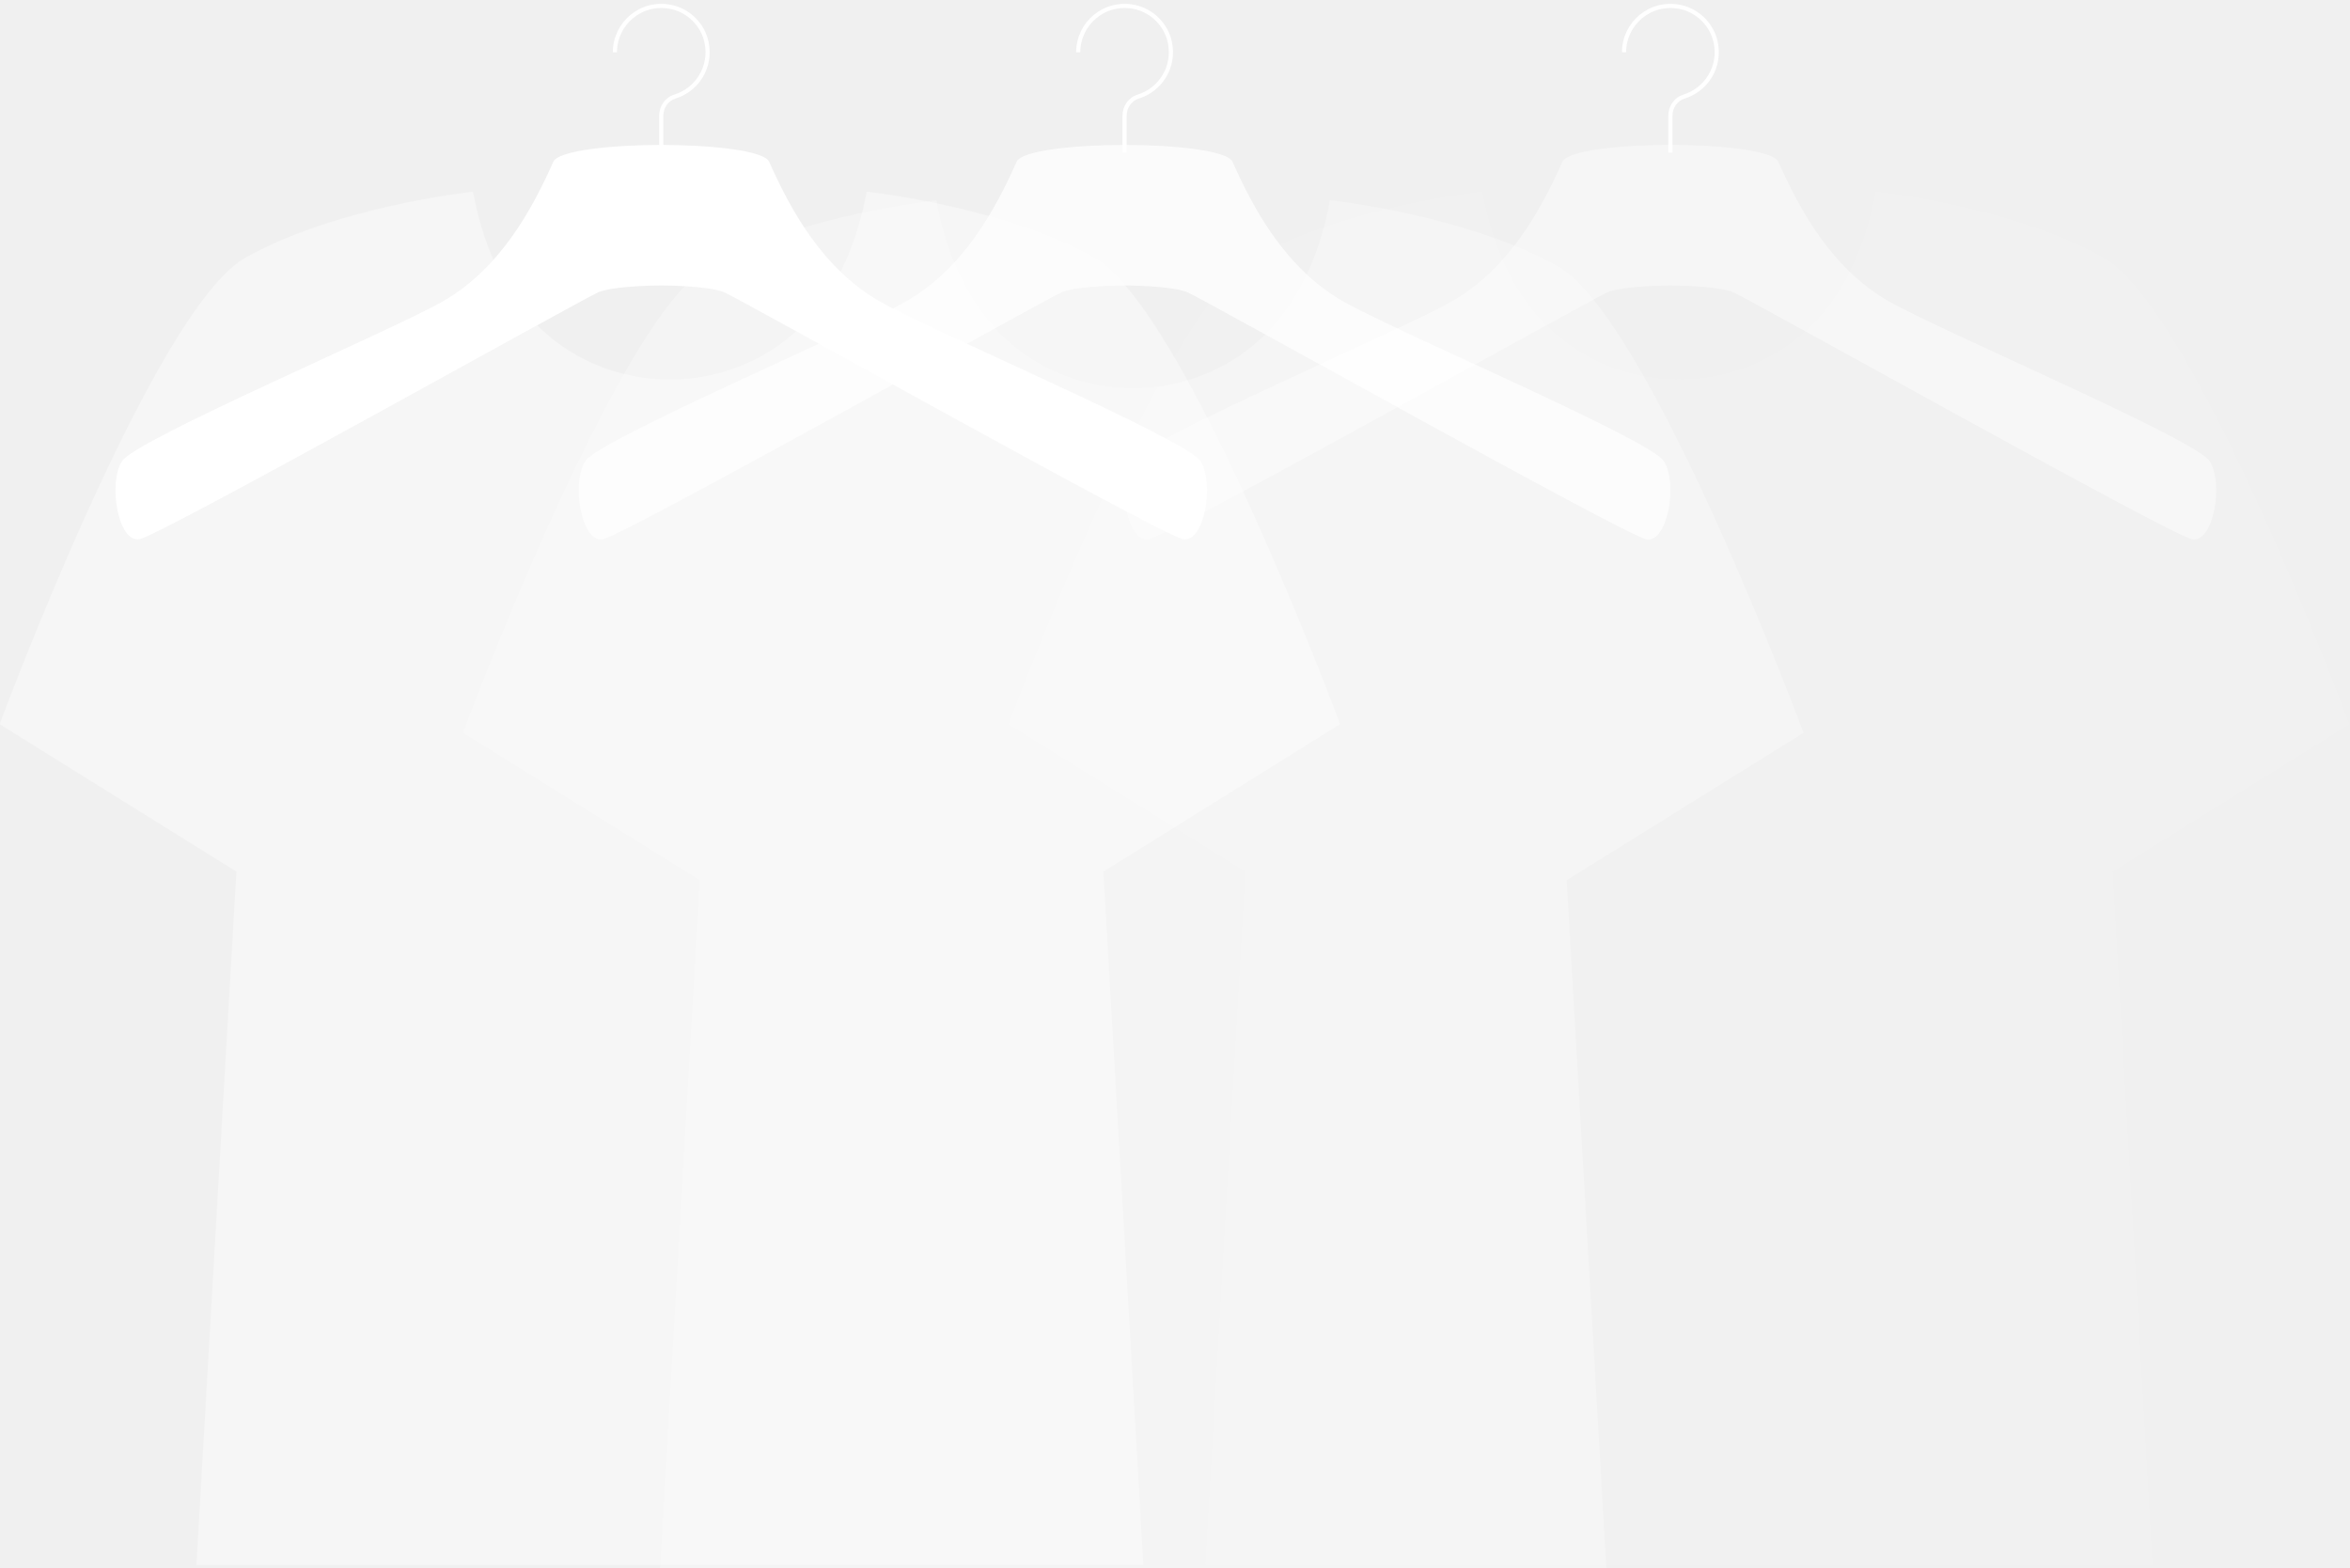
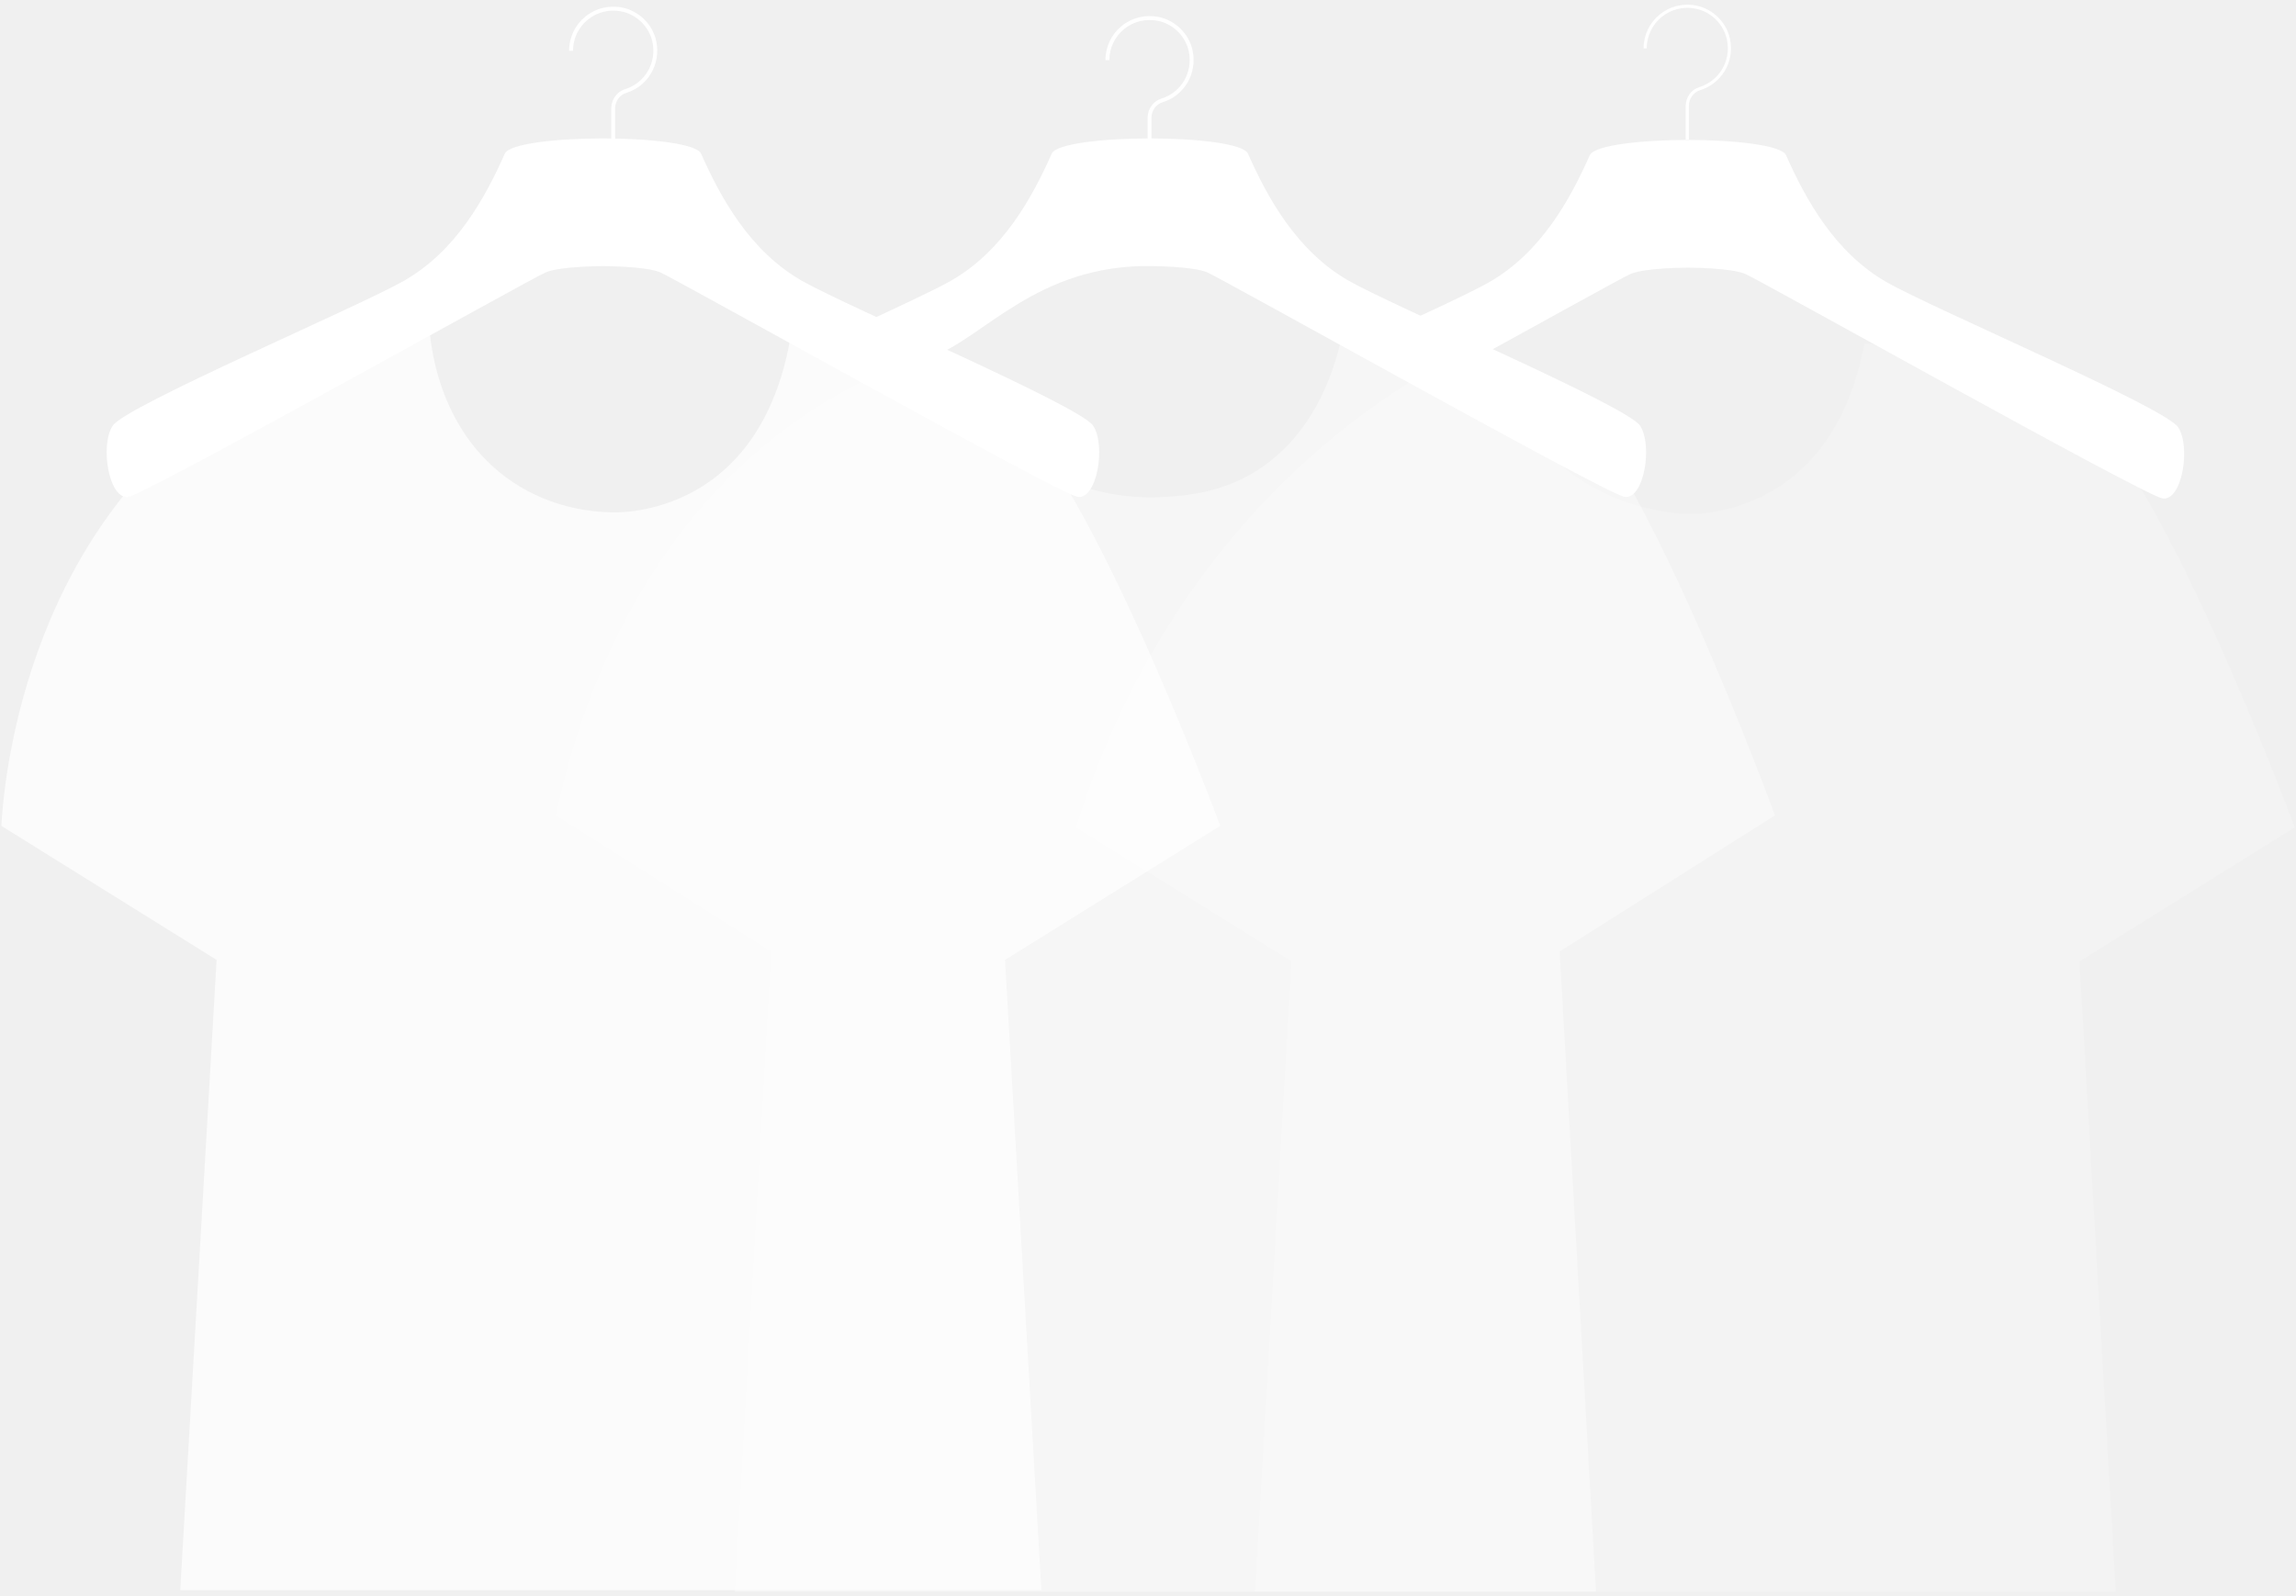
- <svg xmlns="http://www.w3.org/2000/svg" version="1.1" id="Слой_1" x="0px" y="0px" viewBox="0 0 565.43 377.05" style="enable-background:new 0 0 565.43 377.05;" xml:space="preserve">
+ <svg xmlns="http://www.w3.org/2000/svg" version="1.1" id="Слой_1" x="0px" y="0px" viewBox="0 0 731.37 508.32" style="enable-background:new 0 0 731.37 508.32;" xml:space="preserve">
  <style type="text/css">
- 	.st0{fill:url(#SVGID_1_);}
- 	.st1{fill:#AED9C4;}
- 	.st2{fill:none;stroke:#FFFFFF;stroke-miterlimit:10;}
- 	.st3{fill:#A3CCAC;}
- 	.st4{fill:#97CEA2;}
- 	.st5{opacity:0.76;}
- 	.st6{fill:#C5EACE;}
- 	.st7{fill:#FFFFFF;}
- 	.st8{fill:url(#SVGID_2_);}
- 	.st9{fill:url(#SVGID_3_);}
- 	.st10{fill:#F7E7BF;}
- 	.st11{fill:url(#SVGID_4_);}
- 	.st12{fill:url(#SVGID_5_);}
- 	.st13{fill:url(#SVGID_6_);}
- 	.st14{fill:#E5EFC5;}
- 	.st15{fill:#F0FCD3;}
- 	.st16{fill:url(#SVGID_7_);}
- 	.st17{fill:url(#SVGID_8_);}
- 	.st18{fill:url(#SVGID_9_);}
- 	.st19{fill:url(#SVGID_10_);}
- 	.st20{fill:#FFE594;}
- 	.st21{clip-path:url(#SVGID_12_);fill:url(#SVGID_13_);}
- 	.st22{fill:#5B2A1E;}
- 	.st23{fill:#917673;}
- 	.st24{fill:url(#SVGID_14_);}
- 	.st25{fill:url(#SVGID_15_);}
- 	.st26{fill:url(#SVGID_16_);}
- 	.st27{fill:url(#SVGID_17_);}
- 	.st28{fill:url(#SVGID_18_);}
- 	.st29{opacity:0.62;clip-path:url(#SVGID_20_);fill:#FFFFFF;}
- 	.st30{opacity:0.75;clip-path:url(#SVGID_20_);fill:#FFFFFF;}
- 	.st31{opacity:0.41;clip-path:url(#SVGID_20_);fill:#FFFFFF;}
- 	.st32{clip-path:url(#SVGID_20_);fill:none;}
- 	.st33{clip-path:url(#SVGID_22_);}
- 	.st34{opacity:0.26;fill:#FFFFFF;}
- 	.st35{opacity:0.69;fill:#FFFFFF;}
- 	.st36{fill:none;}
- 	.st37{opacity:0.16;fill:#FFFFFF;}
- 	.st38{opacity:0.3;fill:#FFFFFF;}
- 	.st39{opacity:0.23;fill:#FFFFFF;}
- 	.st40{opacity:0.24;fill:#FFFFFF;}
- 	.st41{opacity:0.17;}
- 	.st42{opacity:0.05;fill:#E3E9E5;}
- 	.st43{clip-path:url(#SVGID_24_);}
- 	.st44{opacity:0.76;clip-path:url(#SVGID_24_);fill:#FFFFFF;}
- 	.st45{clip-path:url(#SVGID_24_);fill:url(#SVGID_25_);}
- 	.st46{clip-path:url(#SVGID_24_);fill:none;stroke:#FFFFFF;stroke-width:2;stroke-linecap:round;stroke-miterlimit:10;}
- 	.st47{clip-path:url(#SVGID_24_);fill:url(#SVGID_26_);}
- 	.st48{clip-path:url(#SVGID_24_);fill:url(#SVGID_27_);}
- 	.st49{clip-path:url(#SVGID_24_);fill:url(#SVGID_28_);}
- 	.st50{clip-path:url(#SVGID_24_);fill:url(#SVGID_29_);}
- 	.st51{clip-path:url(#SVGID_24_);fill:#FFFFFF;}
- 	.st52{clip-path:url(#SVGID_24_);fill:url(#SVGID_30_);}
- 	.st53{opacity:0.62;clip-path:url(#SVGID_32_);fill:#FFFFFF;}
- 	.st54{clip-path:url(#SVGID_32_);fill:#FFFFFF;}
- 	.st55{opacity:0.41;clip-path:url(#SVGID_32_);fill:#FFFFFF;}
- 	.st56{clip-path:url(#SVGID_32_);fill:none;}
- 	.st57{clip-path:url(#SVGID_34_);}
- 	.st58{fill:url(#SVGID_35_);}
- 	.st59{opacity:0.74;clip-path:url(#SVGID_37_);fill:url(#SVGID_38_);}
- 	.st60{fill:#E6E6E6;}
- 	.st61{fill:none;stroke:#4D4D4D;stroke-width:0.75;stroke-linecap:round;stroke-miterlimit:10;}
- 	.st62{fill:url(#SVGID_39_);}
- 	.st63{opacity:0.74;fill:url(#SVGID_40_);}
- 	.st64{opacity:0.74;fill:url(#SVGID_41_);}
- 	.st65{opacity:0.74;fill:url(#SVGID_42_);}
- 	.st66{opacity:0.74;fill:url(#SVGID_43_);}
- 	.st67{fill:url(#SVGID_44_);}
- 	.st68{opacity:0.66;}
- 	.st69{opacity:0.37;fill:#FFFFFF;}
- 	.st70{fill:url(#SVGID_45_);}
- 	.st71{fill:url(#SVGID_46_);}
- 	.st72{fill:url(#SVGID_47_);}
- 	.st73{opacity:0.44;clip-path:url(#SVGID_49_);fill:#FFFFFF;}
- 	.st74{opacity:0.43;clip-path:url(#SVGID_51_);fill:#FFFFFF;}
- 	.st75{clip-path:url(#SVGID_51_);fill:none;stroke:#FFFFFF;stroke-miterlimit:10;}
- 	.st76{opacity:0.76;clip-path:url(#SVGID_51_);fill:#FFFFFF;}
- 	.st77{clip-path:url(#SVGID_51_);fill:#FFFFFF;}
- 	.st78{opacity:0.08;clip-path:url(#SVGID_51_);fill:#FFFFFF;}
- 	.st79{opacity:0.27;clip-path:url(#SVGID_51_);fill:#FFFFFF;}
- 	.st80{opacity:0.37;clip-path:url(#SVGID_51_);fill:#FFFFFF;}
- 	.st81{clip-path:url(#SVGID_51_);fill:none;}
- 	.st82{fill:url(#SVGID_52_);}
- 	.st83{opacity:0.62;clip-path:url(#SVGID_54_);fill:#FFFFFF;}
- 	.st84{clip-path:url(#SVGID_54_);fill:#FFFFFF;}
- 	.st85{opacity:0.41;clip-path:url(#SVGID_54_);fill:#FFFFFF;}
- 	.st86{clip-path:url(#SVGID_54_);fill:none;}
- 	.st87{clip-path:url(#SVGID_56_);}
- 	.st88{opacity:0.55;fill:url(#SVGID_57_);}
- 	.st89{fill:url(#SVGID_58_);}
- 	.st90{fill:url(#SVGID_59_);}
- 	.st91{opacity:0.28;}
- 	.st92{opacity:0.56;clip-path:url(#SVGID_61_);fill:#FFFFFF;}
- 	.st93{opacity:0.43;clip-path:url(#SVGID_63_);fill:#FFFFFF;}
- 	.st94{clip-path:url(#SVGID_63_);fill:none;stroke:#FFFFFF;stroke-miterlimit:10;}
- 	.st95{opacity:0.76;clip-path:url(#SVGID_63_);fill:#FFFFFF;}
- 	.st96{clip-path:url(#SVGID_63_);fill:#FFFFFF;}
- 	.st97{opacity:0.08;clip-path:url(#SVGID_63_);fill:#FFFFFF;}
- 	.st98{opacity:0.27;clip-path:url(#SVGID_63_);fill:#FFFFFF;}
- 	.st99{opacity:0.37;clip-path:url(#SVGID_63_);fill:#FFFFFF;}
- 	.st100{clip-path:url(#SVGID_63_);fill:none;}
- 	.st101{fill:url(#SVGID_64_);}
- 	.st102{opacity:0.62;clip-path:url(#SVGID_66_);fill:#FFFFFF;}
- 	.st103{clip-path:url(#SVGID_66_);fill:#FFFFFF;}
- 	.st104{opacity:0.41;clip-path:url(#SVGID_66_);fill:#FFFFFF;}
- 	.st105{clip-path:url(#SVGID_66_);fill:none;}
- 	.st106{clip-path:url(#SVGID_68_);}
- 	.st107{opacity:0.55;fill:url(#SVGID_69_);}
- 	.st108{fill:url(#SVGID_70_);}
- 	.st109{opacity:0.27;}
- 	.st110{opacity:0.56;clip-path:url(#SVGID_72_);fill:#FFFFFF;}
- 	.st111{opacity:0.52;clip-path:url(#SVGID_74_);fill:#FFFFFF;}
- 	.st112{clip-path:url(#SVGID_74_);fill:none;stroke:#FFFFFF;stroke-miterlimit:10;}
- 	.st113{opacity:0.76;clip-path:url(#SVGID_74_);fill:#FFFFFF;}
- 	.st114{clip-path:url(#SVGID_74_);fill:#FFFFFF;}
- 	.st115{opacity:0.08;clip-path:url(#SVGID_74_);fill:#FFFFFF;}
- 	.st116{opacity:0.27;clip-path:url(#SVGID_74_);fill:#FFFFFF;}
- 	.st117{opacity:0.37;clip-path:url(#SVGID_74_);fill:#FFFFFF;}
- 	.st118{clip-path:url(#SVGID_74_);fill:none;}
- 	.st119{clip-path:url(#SVGID_76_);fill:none;}
- 	.st120{opacity:0.46;}
- 	.st121{opacity:0.86;fill:#FFFFFF;}
- 	.st122{opacity:0.73;fill:#FFFFFF;}
- 	.st123{opacity:0.54;clip-path:url(#SVGID_78_);fill:#FFFFFF;}
- 	.st124{opacity:0.62;fill:#FFFFFF;}
- 	.st125{opacity:0.75;fill:#FFFFFF;}
- 	.st126{opacity:0.41;fill:#FFFFFF;}
- 	.st127{opacity:0.44;fill:#FFFFFF;}
- 	.st128{opacity:0.43;fill:#FFFFFF;}
- 	.st129{opacity:0.76;fill:#FFFFFF;}
- 	.st130{opacity:0.08;fill:#FFFFFF;}
- 	.st131{opacity:0.27;fill:#FFFFFF;}
- 	.st132{opacity:0.54;fill:#FFFFFF;}
+ 	.st0{fill:#000600;}
+ 	.st1{fill:#0071C5;}
+ 	.st2{clip-path:url(#SVGID_2_);fill:#83D5FB;}
+ 	.st3{clip-path:url(#SVGID_2_);fill:#00ABF0;}
+ 	.st4{clip-path:url(#SVGID_2_);fill:#57CAF9;}
+ 	.st5{clip-path:url(#SVGID_2_);fill:#0071C5;}
+ 	.st6{clip-path:url(#SVGID_2_);fill:#31C5F8;}
+ 	.st7{clip-path:url(#SVGID_2_);fill:#3DD1F9;}
+ 	.st8{clip-path:url(#SVGID_4_);fill:#00ABF0;}
+ 	.st9{clip-path:url(#SVGID_4_);fill:#83D5FB;}
+ 	.st10{clip-path:url(#SVGID_4_);fill:#31C5F8;}
+ 	.st11{clip-path:url(#SVGID_4_);fill:#0071C5;}
+ 	.st12{clip-path:url(#SVGID_4_);fill:#57CAF9;}
+ 	.st13{clip-path:url(#SVGID_4_);fill:#A6A6A6;}
+ 	.st14{opacity:0.14;fill:#000600;}
+ 	.st15{clip-path:url(#SVGID_8_);fill:#C980DD;}
+ 	.st16{clip-path:url(#SVGID_8_);fill:#E7B3EE;}
+ 	.st17{clip-path:url(#SVGID_8_);fill:#8C9295;}
+ 	.st18{clip-path:url(#SVGID_8_);fill:#921C9F;}
+ 	.st19{clip-path:url(#SVGID_8_);fill:#CDD0D3;}
+ 	.st20{clip-path:url(#SVGID_8_);fill:#DFDBD1;}
+ 	.st21{clip-path:url(#SVGID_8_);fill:#543F31;}
+ 	.st22{clip-path:url(#SVGID_8_);fill:#C38A75;}
+ 	.st23{clip-path:url(#SVGID_8_);fill:#B3B9BC;}
+ 	.st24{clip-path:url(#SVGID_8_);fill:#8B9295;}
+ 	.st25{clip-path:url(#SVGID_8_);fill:#D59C87;}
+ 	.st26{fill:#E7B3EE;}
+ 	.st27{clip-path:url(#SVGID_10_);}
+ 	.st28{fill:#D6A1E6;}
+ 	.st29{fill:#C980DD;}
+ 	.st30{clip-path:url(#SVGID_12_);fill:#FFE050;}
+ 	.st31{opacity:0.5;clip-path:url(#SVGID_12_);}
+ 	.st32{fill:#A2C9FF;}
+ 	.st33{fill:#FF8B00;}
+ 	.st34{clip-path:url(#SVGID_12_);fill:#FFECA0;}
+ 	.st35{clip-path:url(#SVGID_12_);}
+ 	.st36{fill:#F9C956;}
+ 	.st37{fill:#FFECA0;}
+ 	.st38{fill:#2A356B;}
+ 	.st39{clip-path:url(#SVGID_12_);fill:#F9C956;}
+ 	.st40{clip-path:url(#SVGID_12_);fill:#A2C9FF;}
+ 	.st41{clip-path:url(#SVGID_12_);fill:#FF8B00;}
+ 	.st42{clip-path:url(#SVGID_12_);fill:#2A356B;}
+ 	.st43{fill:#1B254E;}
+ 	.st44{clip-path:url(#SVGID_12_);fill:#C22C28;}
+ 	.st45{clip-path:url(#SVGID_12_);fill:#FF7400;}
+ 	.st46{fill:#FFE050;}
+ 	.st47{clip-path:url(#SVGID_12_);fill:#FFEB82;}
+ 	.st48{clip-path:url(#SVGID_14_);fill:#FFE286;}
+ 	.st49{fill:#FFFFFF;}
+ 	.st50{fill:#ACD7C2;}
+ 	.st51{fill:none;stroke:#FFFFFF;stroke-miterlimit:10;}
+ 	.st52{fill:#A1CAAA;}
+ 	.st53{fill:#95CCA0;}
+ 	.st54{opacity:0.76;}
+ 	.st55{fill:#C3E8CC;}
+ 	.st56{fill:url(#SVGID_15_);}
+ 	.st57{fill:url(#SVGID_16_);}
+ 	.st58{fill:url(#SVGID_17_);}
+ 	.st59{fill:#F5E5BD;}
+ 	.st60{fill:url(#SVGID_18_);}
+ 	.st61{fill:url(#SVGID_19_);}
+ 	.st62{fill:url(#SVGID_20_);}
+ 	.st63{fill:url(#SVGID_21_);}
+ 	.st64{fill:url(#SVGID_22_);}
+ 	.st65{fill:url(#SVGID_23_);}
+ 	.st66{fill:#E3EDC3;}
+ 	.st67{fill:#EEFAD1;}
+ 	.st68{fill:url(#SVGID_24_);}
+ 	.st69{fill:url(#SVGID_25_);}
+ 	.st70{fill:url(#SVGID_26_);}
+ 	.st71{fill:url(#SVGID_27_);}
+ 	.st72{fill:url(#SVGID_28_);}
+ 	.st73{fill:#FFE392;}
+ 	.st74{clip-path:url(#SVGID_30_);fill:url(#SVGID_31_);}
+ 	.st75{fill:#5B2A1E;}
+ 	.st76{fill:#8F7673;}
+ 	.st77{fill:url(#SVGID_32_);}
+ 	.st78{fill:url(#SVGID_33_);}
+ 	.st79{fill:url(#SVGID_34_);}
+ 	.st80{fill:url(#SVGID_35_);}
+ 	.st81{fill:#F79291;}
+ 	.st82{fill:url(#SVGID_36_);}
+ 	.st83{fill:#FF9D5B;}
+ 	.st84{opacity:0.75;fill:#FFFFFF;}
+ 	.st85{fill:#FFC28E;}
+ 	.st86{fill:none;}
+ 	.st87{clip-path:url(#SVGID_38_);fill:#FFE0C3;}
+ 	.st88{clip-path:url(#SVGID_38_);fill:#FF9F36;}
+ 	.st89{clip-path:url(#SVGID_38_);fill:#FFF3E2;}
+ 	.st90{clip-path:url(#SVGID_40_);fill:#FAC1E3;}
+ 	.st91{opacity:0.8;clip-path:url(#SVGID_40_);fill:#EF8FC7;}
+ 	.st92{clip-path:url(#SVGID_40_);fill:#EF8FC7;}
+ 	.st93{opacity:0.79;clip-path:url(#SVGID_40_);fill:#FAC1E3;}
+ 	.st94{fill:url(#SVGID_41_);}
+ 	.st95{fill:#FFFDEC;}
+ 	.st96{fill:#78CB99;}
+ 	.st97{fill:#B2E1C4;}
+ 	.st98{fill:#D8EFE2;}
+ 	.st99{opacity:0.44;fill:#FFFFFF;}
+ 	.st100{clip-path:url(#SVGID_43_);fill:#FFF7C8;}
+ 	.st101{fill:url(#SVGID_44_);}
+ 	.st102{fill:url(#SVGID_45_);}
+ 	.st103{opacity:0.86;fill:#FFD0D7;}
+ 	.st104{fill:url(#SVGID_46_);}
+ 	.st105{opacity:0.66;}
+ 	.st106{opacity:0.37;fill:#FFFFFF;}
+ 	.st107{opacity:0.4;}
+ 	.st108{opacity:0.26;fill:#FFFFFF;}
+ 	.st109{opacity:0.62;fill:#FFFFFF;}
+ 	.st110{opacity:0.41;fill:#FFFFFF;}
+ 	.st111{opacity:0.69;fill:#FFFFFF;}
+ 	.st112{opacity:0.73;fill:#FFFFFF;}
+ 	.st113{opacity:0.16;fill:#FFFFFF;}
+ 	.st114{opacity:0.3;fill:#FFFFFF;}
+ 	.st115{opacity:0.23;fill:#FFFFFF;}
+ 	.st116{opacity:0.24;fill:#FFFFFF;}
+ 	.st117{opacity:0.43;fill:#FFFFFF;}
+ 	.st118{opacity:0.76;fill:#FFFFFF;}
+ 	.st119{opacity:0.08;fill:#FFFFFF;}
+ 	.st120{opacity:0.27;fill:#FFFFFF;}
+ 	.st121{opacity:0.46;}
+ 	.st122{opacity:0.86;fill:#FFFFFF;}
+ 	.st123{opacity:0.54;fill:#FFFFFF;}
+ 	.st124{opacity:0.28;}
+ 	.st125{clip-path:url(#SVGID_48_);}
+ 	.st126{fill:#FF7B89;}
+ 	.st127{clip-path:url(#SVGID_48_);fill:none;}
+ 	.st128{fill:none;stroke:#FFFFFF;stroke-width:2;stroke-miterlimit:10;}
+ 	.st129{opacity:0.45;fill:#FFFFFF;}
+ 	.st130{opacity:0.8;fill:#FFFFFF;}
+ 	.st131{opacity:0.79;fill:#FFFFFF;}
+ 	.st132{fill:#F1C4A9;}
+ 	.st133{fill:none;stroke:#FFFFFF;stroke-width:0.75;stroke-miterlimit:10;}
+ 	.st134{fill:#FFFFFF;stroke:#FFFFFF;stroke-width:0.25;stroke-miterlimit:10;}
+ 	.st135{fill:#00A5C4;}
+ 	.st136{fill:#31C5F8;}
+ 	.st137{fill:#57CAF9;}
+ 	.st138{fill:#00A8B8;}
+ 	.st139{fill:#EA90A7;}
+ 	.st140{fill:#91693D;}
+ 	.st141{fill:#F2BECD;}
+ 	.st142{fill:#D87290;}
+ 	.st143{fill:#574435;}
+ 	.st144{fill:#C8A37C;}
+ 	.st145{fill:#641F1E;}
+ 	.st146{fill:#E16C8D;}
+ 	.st147{fill:#D63665;}
+ 	.st148{fill:#DDB689;}
+ 	.st149{fill:#F64776;}
+ 	.st150{fill:#DEB689;}
+ 	.st151{fill:#F2769B;}
+ 	.st152{fill:#FAFAF8;}
+ 	.st153{fill:#F7C3DB;}
+ 	.st154{fill:#E3B9B4;}
+ 	.st155{fill:#FFBEC5;}
+ 	.st156{fill:#FFC9D7;}
+ 	.st157{fill:#C73F69;}
+ 	.st158{fill:#F7F7F7;}
+ 	.st159{fill:#F2F2F2;}
+ 	.st160{fill:#FFFBF1;}
+ 	.st161{fill:#F8C3D1;}
+ 	.st162{fill:#FC7798;}
+ 	.st163{fill:#FFC5C4;}
+ 	.st164{fill:#FFD0D7;}
+ 	.st165{fill:#B39D8E;}
+ 	.st166{fill:#FFE4EB;}
+ 	.st167{fill:#F1F1F1;}
+ 	.st168{fill:#FFA5B2;}
+ 	.st169{fill:#A2C4DB;}
+ 	.st170{fill:#583B34;}
+ 	.st171{fill:#B1CFE4;}
+ 	.st172{fill:#FBFBFA;}
+ 	.st173{fill:#E0CFC7;}
+ 	.st174{fill:#D9946B;}
+ 	.st175{fill:#FFEBF2;}
+ 	.st176{fill:#FCDDE6;}
+ 	.st177{fill:#F2CCC1;}
+ 	.st178{fill:#DF4E50;}
+ 	.st179{fill:#45BC7A;}
+ 	.st180{fill:#87E4AE;}
+ 	.st181{fill:#00AC5F;}
+ 	.st182{fill:#7FD9A9;}
+ 	.st183{fill:#F1BB3A;}
+ 	.st184{fill:#B89E65;}
+ 	.st185{fill:#97D183;}
+ 	.st186{fill:#3C3724;}
+ 	.st187{fill:#D5BDA1;}
+ 	.st188{fill:#9B8174;}
+ 	.st189{fill:#587147;}
+ 	.st190{fill:#E6D5BD;}
+ 	.st191{fill:#5CC588;}
+ 	.st192{clip-path:url(#SVGID_56_);fill:#B2E1C4;}
+ 	.st193{clip-path:url(#SVGID_56_);fill:#FFFFFF;}
+ 	.st194{clip-path:url(#SVGID_56_);fill:#78CB99;}
+ 	.st195{fill:#FFEB82;}
+ 	.st196{fill:#FFDF47;}
+ 	.st197{clip-path:url(#SVGID_58_);fill:#F3A368;}
+ 	.st198{clip-path:url(#SVGID_58_);fill-rule:evenodd;clip-rule:evenodd;fill:#FF8D4F;}
+ 	.st199{clip-path:url(#SVGID_58_);fill:#E45C26;}
+ 	.st200{clip-path:url(#SVGID_58_);fill:#F8B846;}
+ 	.st201{fill:#E45C26;}
+ 	.st202{fill:#FF8D4F;}
+ 	.st203{fill:#FFAB33;}
+ 	.st204{fill:#E46D00;}
+ 	.st205{fill:#EE6406;}
+ 	.st206{fill:#FF9B00;}
+ 	.st207{fill:#130077;}
+ 	.st208{fill:#FFBA98;}
+ 	.st209{opacity:0.3;}
+ 	.st210{fill:#FF7300;}
+ 	.st211{fill:#6E0000;}
+ 	.st212{fill-rule:evenodd;clip-rule:evenodd;fill:#FF9B00;}
+ 	.st213{fill-rule:evenodd;clip-rule:evenodd;fill:url(#SVGID_59_);}
+ 	.st214{opacity:0.3;fill-rule:evenodd;clip-rule:evenodd;fill:#A3002C;}
+ 	.st215{fill-rule:evenodd;clip-rule:evenodd;fill:url(#SVGID_60_);}
+ 	.st216{fill-rule:evenodd;clip-rule:evenodd;fill:url(#SVGID_61_);}
+ 	.st217{opacity:0.5;fill-rule:evenodd;clip-rule:evenodd;fill:url(#SVGID_62_);}
+ 	.st218{fill-rule:evenodd;clip-rule:evenodd;fill:#FFC384;}
+ 	.st219{fill-rule:evenodd;clip-rule:evenodd;fill:url(#SVGID_63_);}
+ 	.st220{fill-rule:evenodd;clip-rule:evenodd;fill:url(#SVGID_64_);}
+ 	.st221{fill-rule:evenodd;clip-rule:evenodd;fill:url(#SVGID_65_);}
+ 	.st222{opacity:0.5;fill-rule:evenodd;clip-rule:evenodd;fill:url(#SVGID_66_);}
+ 	.st223{fill-rule:evenodd;clip-rule:evenodd;fill:#F3A368;}
+ 	.st224{opacity:0.5;fill-rule:evenodd;clip-rule:evenodd;fill:#F3A368;}
+ 	.st225{fill-rule:evenodd;clip-rule:evenodd;fill:#FF8D4F;}
+ 	.st226{fill-rule:evenodd;clip-rule:evenodd;fill:#FFAB33;}
+ 	.st227{opacity:0.62;fill-rule:evenodd;clip-rule:evenodd;fill:#C7002A;}
+ 	.st228{opacity:0.5;fill-rule:evenodd;clip-rule:evenodd;fill:#FF8D4F;}
+ 	.st229{opacity:0.5;fill-rule:evenodd;clip-rule:evenodd;fill:#8E5472;}
+ 	.st230{opacity:0.3;fill-rule:evenodd;clip-rule:evenodd;fill:url(#SVGID_67_);}
+ 	.st231{opacity:0.5;fill-rule:evenodd;clip-rule:evenodd;fill:url(#SVGID_68_);}
+ 	.st232{opacity:0.3;fill-rule:evenodd;clip-rule:evenodd;fill:url(#SVGID_69_);}
+ 	.st233{opacity:0.3;fill-rule:evenodd;clip-rule:evenodd;fill:url(#SVGID_70_);}
+ 	.st234{clip-path:url(#SVGID_72_);}
+ 	.st235{clip-path:url(#SVGID_72_);fill:#FF8D4F;}
+ 	.st236{fill:#F3A368;}
+ 	.st237{clip-path:url(#SVGID_74_);}
+ 	.st238{fill:#E98B38;}
+ 	.st239{clip-path:url(#SVGID_76_);}
+ 	.st240{fill:#F8B846;}
+ 	.st241{clip-path:url(#SVGID_78_);}
+ 	.st242{clip-path:url(#SVGID_78_);fill:#FF8D4F;}
+ 	.st243{fill-rule:evenodd;clip-rule:evenodd;fill:url(#SVGID_79_);}
+ 	.st244{fill-rule:evenodd;clip-rule:evenodd;fill:url(#SVGID_80_);}
+ 	.st245{fill-rule:evenodd;clip-rule:evenodd;fill:url(#SVGID_81_);}
+ 	.st246{opacity:0.5;fill-rule:evenodd;clip-rule:evenodd;fill:url(#SVGID_82_);}
+ 	.st247{fill-rule:evenodd;clip-rule:evenodd;fill:url(#SVGID_83_);}
+ 	.st248{fill-rule:evenodd;clip-rule:evenodd;fill:url(#SVGID_84_);}
+ 	.st249{fill-rule:evenodd;clip-rule:evenodd;fill:url(#SVGID_85_);}
+ 	.st250{opacity:0.5;fill-rule:evenodd;clip-rule:evenodd;fill:url(#SVGID_86_);}
+ 	.st251{opacity:0.3;fill-rule:evenodd;clip-rule:evenodd;fill:url(#SVGID_87_);}
+ 	.st252{opacity:0.5;fill-rule:evenodd;clip-rule:evenodd;fill:url(#SVGID_88_);}
+ 	.st253{opacity:0.3;fill-rule:evenodd;clip-rule:evenodd;fill:url(#SVGID_89_);}
+ 	.st254{opacity:0.3;fill-rule:evenodd;clip-rule:evenodd;fill:url(#SVGID_90_);}
+ 	.st255{opacity:0.88;fill:#FFFEF4;}
+ 	.st256{fill:#FFCF66;}
+ 	.st257{fill:#AFABAC;}
+ 	.st258{fill:#FFE286;}
+ 	.st259{fill:#FFE787;}
+ 	.st260{fill:#F6C700;}
+ 	.st261{fill:#FFEA96;}
+ 	.st262{clip-path:url(#SVGID_92_);fill:#F9C956;}
+ 	.st263{clip-path:url(#SVGID_92_);fill:#FFE050;}
+ 	.st264{clip-path:url(#SVGID_94_);fill:#921C9F;}
+ 	.st265{opacity:0.5;clip-path:url(#SVGID_94_);}
+ 	.st266{fill:#921C9F;}
+ 	.st267{clip-path:url(#SVGID_94_);}
+ 	.st268{clip-path:url(#SVGID_96_);fill:#D6A1E6;}
+ 	.st269{fill:#BC59D3;}
+ 	.st270{opacity:0.5;fill:#FFFFFF;}
+ 	.st271{opacity:0.5;fill:#FFFFFF;stroke:#FFFFFF;stroke-miterlimit:10;}
+ 	.st272{opacity:0.68;fill:#FFFFFF;}
+ 	.st273{fill:#E9CBF2;}
+ 	.st274{fill:#D9A2E1;}
+ 	.st275{fill:#AA7B41;}
+ 	.st276{fill:#8C9295;}
+ 	.st277{fill:#CDD0D3;}
+ 	.st278{fill:#DFDBD1;}
+ 	.st279{fill:#543F31;}
+ 	.st280{fill:#C38A75;}
+ 	.st281{fill:#B3B9BC;}
+ 	.st282{fill:#8B9295;}
+ 	.st283{fill:#D59C87;}
+ 	.st284{fill:#3DD1F9;}
+ 	.st285{fill:#F92405;}
+ 	.st286{fill:#B30000;}
+ 	.st287{fill:#FA3C20;}
+ 	.st288{fill:#E2A080;}
+ 	.st289{fill:#950000;}
+ 	.st290{fill:#F50000;}
+ 	.st291{clip-path:url(#SVGID_98_);fill:#EA90A7;}
+ 	.st292{clip-path:url(#SVGID_98_);fill:#FFEBF2;}
+ 	.st293{clip-path:url(#SVGID_98_);fill:#D3CFB3;}
+ 	.st294{clip-path:url(#SVGID_98_);fill:#FCDDE6;}
+ 	.st295{clip-path:url(#SVGID_98_);}
+ 	.st296{clip-path:url(#SVGID_98_);fill:#FFC9D7;}
+ 	.st297{fill:#FA90B4;}
+ 	.st298{fill:#BCA494;}
+ 	.st299{fill:#63443C;}
+ 	.st300{fill:#CFABA0;}
+ 	.st301{fill:#A1C3DA;}
+ 	.st302{fill:#9B7972;}
+ 	.st303{fill:#77573F;}
+ 	.st304{fill-rule:evenodd;clip-rule:evenodd;fill:#FA3C20;}
+ 	.st305{fill-rule:evenodd;clip-rule:evenodd;fill:#D00707;}
+ 	.st306{fill-rule:evenodd;clip-rule:evenodd;fill:#F92405;}
+ 	.st307{fill-rule:evenodd;clip-rule:evenodd;fill:#F50000;}
+ 	.st308{fill-rule:evenodd;clip-rule:evenodd;fill:#F95F53;}
+ 	.st309{fill:#F95F53;}
+ 	.st310{clip-path:url(#SVGID_100_);fill:#574435;}
+ 	.st311{clip-path:url(#SVGID_100_);fill:#C8A37C;}
+ 	.st312{clip-path:url(#SVGID_100_);fill:#91693D;}
+ 	.st313{clip-path:url(#SVGID_100_);fill:#D00707;}
+ 	.st314{clip-path:url(#SVGID_100_);fill:#FA3C20;}
+ 	.st315{clip-path:url(#SVGID_100_);fill:#950000;}
+ 	.st316{clip-path:url(#SVGID_100_);fill:#F95F53;}
+ 	.st317{clip-path:url(#SVGID_100_);fill:#131212;}
+ 	.st318{clip-path:url(#SVGID_100_);fill:#B30000;}
+ 	.st319{clip-path:url(#SVGID_100_);fill:#412A1A;}
+ 	.st320{clip-path:url(#SVGID_100_);fill:#DEC6AF;}
+ 	.st321{clip-path:url(#SVGID_100_);fill:#BF855C;}
+ 	.st322{fill:#D00707;}
+ 	.st323{fill:#AB9DB8;}
+ 	.st324{fill:#381A12;}
+ 	.st325{fill:#EBCBB8;}
+ 	.st326{fill:#AC9EBB;}
+ 	.st327{fill:#F8F6F5;}
+ 	.st328{fill:#0A345E;}
+ 	.st329{fill:#412A1A;}
+ 	.st330{fill:#131212;}
+ 	.st331{fill:#DEC6AF;}
+ 	.st332{fill:#BF855C;}
+ 	.st333{opacity:0.79;fill:#FFBEC5;}
+ 	.st334{opacity:0.79;fill:#FA90B4;}
+ 	.st335{fill:#83D5FB;}
+ 	.st336{fill:#00ABF0;}
+ 	.st337{opacity:0.6;fill:#FFFFFF;}
+ 	.st338{opacity:0.34;fill:#FFFFFF;}
+ 	.st339{opacity:0.25;fill:#FFFFFF;}
+ 	.st340{opacity:0.6;}
+ 	.st341{fill:#B2B0AD;}
+ 	.st342{fill:#0D0707;}
+ 	.st343{fill:#A6A6A6;}
+ 	.st344{fill:#0068A8;}
+ 	.st345{fill:#F17171;}
+ 	.st346{opacity:0.17;fill:#FFFFFF;}
+ 	.st347{opacity:0.39;fill:#FFFFFF;}
+ 	.st348{opacity:0.71;fill:#FFFFFF;}
</style>
-   <path class="st128" d="M531.62,110.91c-3.46-5.25-64.53-31.22-77.04-38.33c-13.85-7.88-21.59-22.13-26.71-33.66  c-1.22-2.74-14.28-4.05-25.97-4.05c-11.69,0-24.75,1.3-25.97,4.05c-5.12,11.52-12.86,25.78-26.71,33.66  c-12.51,7.11-73.58,33.08-77.04,38.33c-3.46,5.25-0.99,19.81,4.2,18.82c5.19-0.98,106.47-57.77,110.37-59.41  c3.9-1.64,15.15-1.64,15.15-1.64s11.25,0,15.15,1.64c3.9,1.64,105.17,58.42,110.37,59.41C532.61,130.72,535.09,116.16,531.62,110.91  z" />
-   <path class="st2" d="M390.76,12.58c0-6.94,6.34-12.4,13.55-10.9c4.21,0.88,7.62,4.28,8.5,8.5c1.26,6.02-2.35,11.44-7.63,13.06  c-1.98,0.61-3.27,2.52-3.27,4.59v8.89" />
-   <path class="st129" d="M400.3,110.91c-3.46-5.25-64.53-31.22-77.04-38.33c-13.85-7.88-21.59-22.13-26.71-33.66  c-1.22-2.74-14.28-4.05-25.97-4.05s-24.75,1.3-25.97,4.05c-5.12,11.52-12.86,25.78-26.71,33.66c-12.51,7.11-73.58,33.08-77.04,38.33  c-3.46,5.25-0.99,19.81,4.2,18.82c5.19-0.98,106.47-57.77,110.37-59.41c3.9-1.64,15.15-1.64,15.15-1.64s11.25,0,15.15,1.64  c3.9,1.64,105.17,58.42,110.37,59.41C401.29,130.72,403.76,116.16,400.3,110.91z" />
-   <path class="st2" d="M259.43,12.58c0-6.94,6.34-12.4,13.55-10.9c4.21,0.88,7.62,4.28,8.5,8.5c1.26,6.02-2.35,11.44-7.63,13.06  c-1.98,0.61-3.27,2.52-3.27,4.59v8.89" />
-   <path class="st2" d="M147.95,12.58c0-6.94,6.34-12.4,13.55-10.9c4.21,0.88,7.62,4.28,8.5,8.5c1.26,6.02-2.35,11.44-7.63,13.06  c-1.98,0.61-3.27,2.52-3.27,4.59v8.89" />
-   <path class="st7" d="M288.82,110.91c-3.46-5.25-64.53-31.22-77.04-38.33c-13.85-7.88-21.59-22.13-26.71-33.66  c-1.22-2.74-14.28-4.05-25.97-4.05c-11.69,0-24.75,1.3-25.97,4.05c-5.12,11.52-12.86,25.78-26.71,33.66  c-12.51,7.11-73.58,33.08-77.04,38.33c-3.46,5.25-0.99,19.81,4.2,18.82c5.19-0.98,106.47-57.77,110.37-59.41  c3.9-1.64,15.15-1.64,15.15-1.64s11.25,0,15.15,1.64c3.9,1.64,105.17,58.42,110.37,59.41C289.81,130.72,292.28,116.16,288.82,110.91  z" />
-   <path class="st130" d="M565.26,174.24c0,0-36.99-99.82-59.18-112.26c-22.19-12.44-54.75-15.87-54.75-15.87  c-8.88,47.67-47.35,45.15-47.35,45.15s-38.47,2.52-47.35-45.15c0,0-32.55,3.42-54.75,15.87c-22.19,12.44-59.18,112.26-59.18,112.26  l56.97,35.47l-9.62,166.8h113.93h113.93l-9.62-166.8L565.26,174.24z" />
-   <path class="st131" d="M433.94,176.32c0,0-36.99-99.82-59.18-112.26S320,48.18,320,48.18c-8.88,47.67-47.35,45.15-47.35,45.15  s-38.47,2.52-47.35-45.15c0,0-32.55,3.42-54.75,15.87s-59.18,112.26-59.18,112.26l56.97,35.47l-9.62,166.8h113.93h113.93  l-9.62-166.8L433.94,176.32z" />
-   <path class="st69" d="M322.45,174.24c0,0-36.99-99.82-59.18-112.26c-22.19-12.44-54.75-15.87-54.75-15.87  c-8.88,47.67-47.35,45.15-47.35,45.15s-38.47,2.52-47.35-45.15c0,0-32.55,3.42-54.75,15.87C36.89,74.42-0.1,174.24-0.1,174.24  l56.97,35.47l-9.62,166.8h113.93H275.1l-9.62-166.8L322.45,174.24z" />
+   <g>
+     <path class="st49" d="M195.96,45.24h-1.25v-10.7c0-2.81,1.8-5.33,4.38-6.12c6.36-1.95,10.13-8.4,8.75-15   c-1.01-4.82-4.92-8.74-9.75-9.75c-3.87-0.81-7.82,0.13-10.83,2.57c-3.01,2.44-4.73,6.06-4.73,9.93h-1.25   c0-4.25,1.89-8.22,5.19-10.9c3.3-2.68,7.62-3.71,11.87-2.83c5.3,1.11,9.61,5.41,10.71,10.72c1.51,7.24-2.62,14.31-9.61,16.45   c-2.06,0.63-3.5,2.66-3.5,4.92V45.24z" />
+   </g>
+   <g>
+     <path class="st49" d="M366.81,48.23h-1.25v-10.7c0-2.81,1.8-5.33,4.38-6.12c6.36-1.95,10.13-8.4,8.75-15   c-1.01-4.82-4.92-8.74-9.75-9.75c-3.87-0.81-7.82,0.13-10.83,2.57c-3.01,2.44-4.73,6.06-4.73,9.93h-1.25   c0-4.25,1.89-8.22,5.19-10.9c3.3-2.68,7.62-3.71,11.87-2.83c5.3,1.11,9.61,5.41,10.71,10.72c1.51,7.24-2.62,14.31-9.61,16.45   c-2.06,0.63-3.5,2.66-3.5,4.92V48.23z" />
+   </g>
+   <path class="st346" d="M731,263.6c0,0-44.53-120.16-71.24-135.14c-26.72-14.98-65.9-19.1-65.9-19.1c-10.69,57.39-57,54.35-57,54.35  c-7.08-0.47-18.96-2.28-31.19-9.62c-24.46-14.69-31.2-40.07-32.59-45.84c-14.99,7.28-31.85,17.32-48.76,31.26  c-51.38,42.36-72.74,95.66-81.61,124.1l68.57,42.7l-11.58,200.79h137.15H674l-11.58-200.79L731,263.6z" />
+   <path class="st347" d="M565.41,259.77c0,0-44.53-122.05-71.25-137.27c-26.72-15.22-65.9-19.4-65.9-19.4  c-4.43,24.15-14.97,37.77-25.81,45.43c-12.13,8.58-24.98,9.35-31.19,9.77c-18.35,1.25-32.05-5.12-38.22-8.08  c-22.4-10.75-34.14-28.7-38.76-36.83c-11.54,4-23.9,9.67-36.26,17.78c-58.9,38.65-76.04,105.2-80.91,128.59l68.57,43.37  l-11.58,203.94h137.15h137.15l-11.58-203.94L565.41,259.77z" />
+   <path class="st348" d="M388.7,263.1c0,0-44.53-120.16-71.25-135.14c-26.72-14.98-65.9-19.1-65.9-19.1  c-10.69,57.39-57,54.35-57,54.35c-6.39-0.16-18.92-1.43-31.19-9.62c-24.84-16.58-26.48-46.73-26.61-50.35  c-16.83,2.4-41.08,8.45-65.09,24.72C6.97,171.82,1.1,251.25,0.42,263.1l68.57,42.7L57.41,506.59h137.15h137.15L320.13,305.8  L388.7,263.1z" />
+   <path class="st49" d="M348.21,135.61c-4.17-6.32-77.68-37.58-92.74-46.14c-16.67-9.48-25.99-26.64-32.15-40.51  c-1.47-3.3-17.19-4.87-31.26-4.87s-29.79,1.57-31.26,4.87c-6.16,13.87-15.48,31.03-32.15,40.51c-15.06,8.56-88.57,39.82-92.74,46.14  c-4.17,6.32-1.19,23.84,5.06,22.66c6.25-1.19,128.17-69.54,132.86-71.51c4.69-1.98,18.24-1.98,18.24-1.98s13.55,0,18.24,1.98  c4.69,1.98,126.61,70.33,132.86,71.51C349.4,159.45,352.38,141.93,348.21,135.61z" />
+   <path class="st49" d="M522.42,135.61c-4.17-6.32-77.68-37.58-92.74-46.14c-16.67-9.48-25.99-26.64-32.15-40.51  c-1.47-3.3-17.19-4.87-31.26-4.87s-29.79,1.57-31.26,4.87c-6.16,13.87-15.48,31.03-32.15,40.51c-5.26,2.99-17.64,8.75-31.71,15.24  c0.11,0.19,0.28,0.48,0.5,0.81c4.62,7.06,13.86,8.56,16.4,8.97c16.18,2.63,30.27-20.69,59.99-27.74c7.69-1.82,14.22-2.04,18.24-1.98  c0,0,13.55,0,18.24,1.98c4.69,1.97,126.61,70.33,132.86,71.51C523.61,159.45,526.59,141.93,522.42,135.61z" />
+   <g>
+     <path class="st49" d="M693.82,136.1c-4.17-6.32-77.68-37.58-92.74-46.14c-16.67-9.48-25.99-26.64-32.15-40.51   c-1.47-3.3-17.19-4.87-31.26-4.87c-14.07,0-29.79,1.57-31.26,4.87c-6.16,13.87-15.48,31.03-32.15,40.51   c-5.61,3.19-19.34,9.54-34.58,16.57c7.26,3.1,12.88,8.32,19.15,13.9c29.99-16.49,58.39-32.24,60.6-33.18   c4.69-1.98,18.24-1.98,18.24-1.98s13.55,0,18.24,1.98c4.69,1.97,126.61,70.33,132.86,71.51   C695.01,159.94,697.98,142.42,693.82,136.1z" />
+     <path class="st51" d="M524.05,15.42c0-8.35,7.63-14.93,16.31-13.12c5.07,1.06,9.17,5.16,10.23,10.23   c1.51,7.25-2.83,13.78-9.18,15.72c-2.38,0.73-3.94,3.03-3.94,5.52v10.7" />
+   </g>
</svg>
